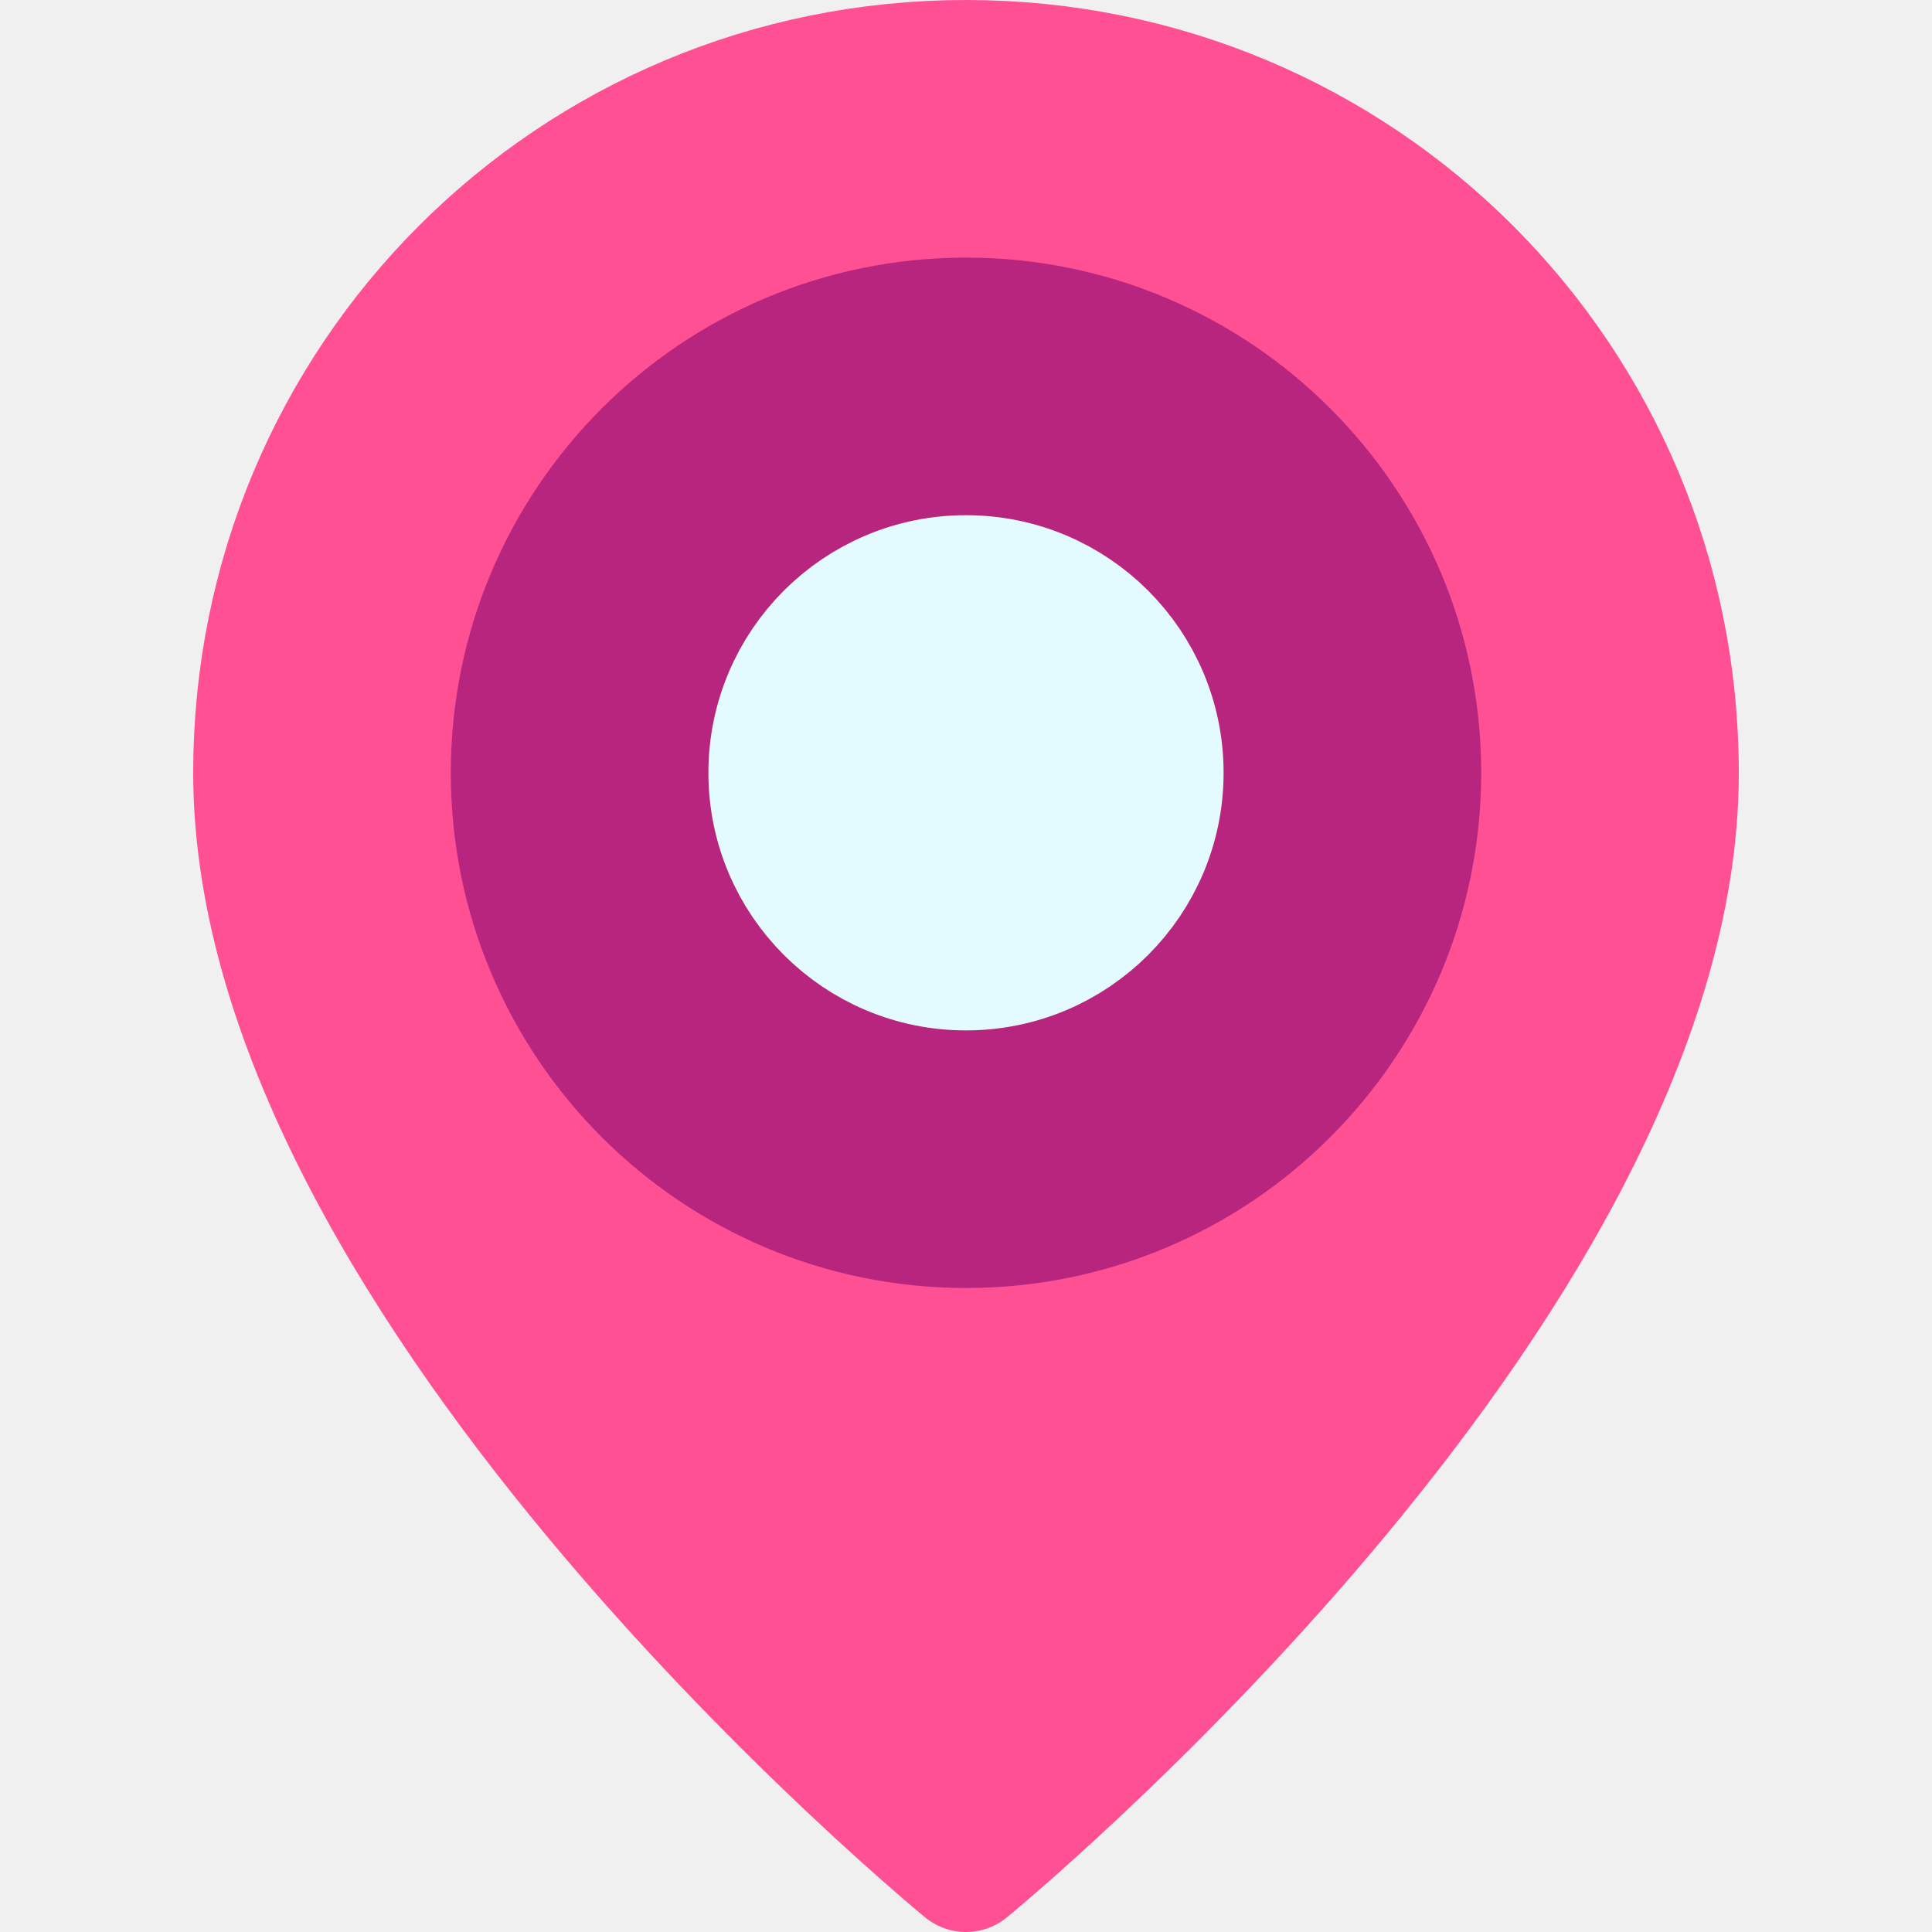
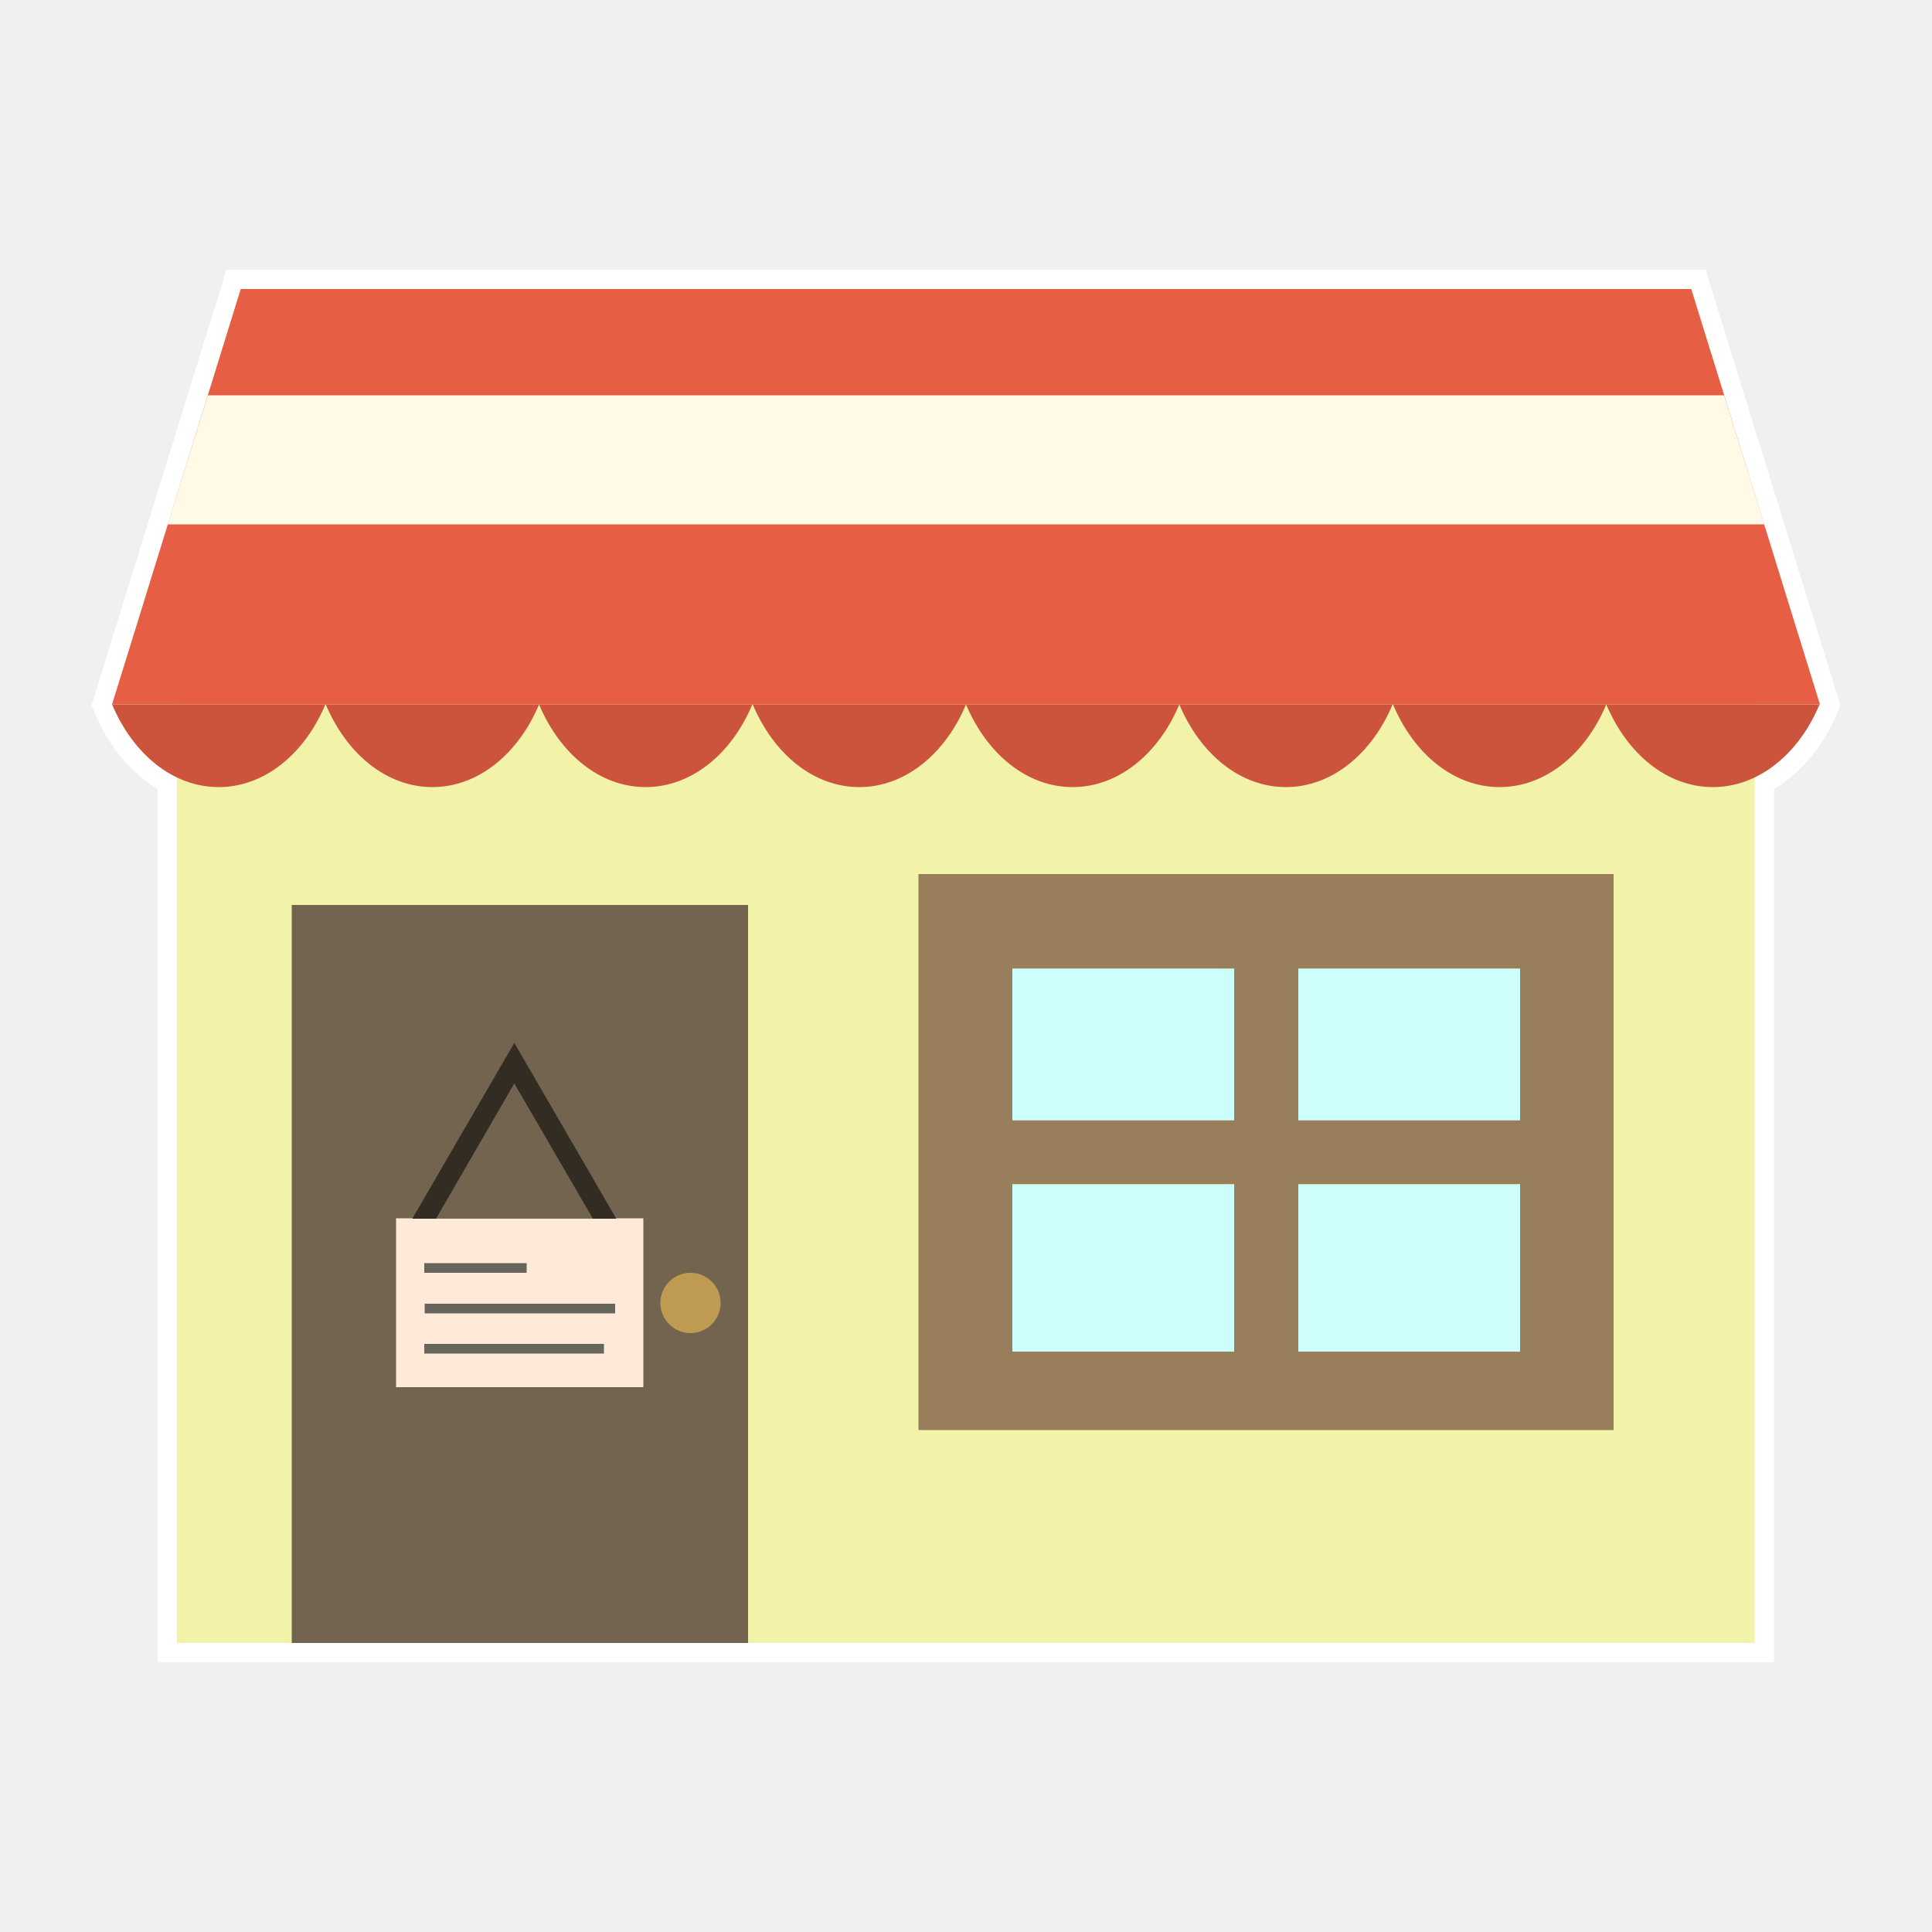
- <svg xmlns="http://www.w3.org/2000/svg" version="1.1" id="Layer_1" viewBox="0 0 30 30" xml:space="preserve">
+ <svg xmlns="http://www.w3.org/2000/svg" version="1.1" viewBox="0 0 500 500" xml:space="preserve">
  <style type="text/css">
- 	.st0{fill:none;stroke:#6C3DB7;stroke-width:4;stroke-linecap:round;stroke-linejoin:round;stroke-miterlimit:10;}
- 	.st1{fill:none;stroke:#1F992A;stroke-width:4;stroke-linecap:round;stroke-linejoin:round;stroke-miterlimit:10;}
- 	.st2{fill:none;stroke:#6A83BA;stroke-width:4;stroke-linecap:round;stroke-linejoin:round;stroke-miterlimit:10;}
- 	.st3{fill:#8A8AFF;stroke:#8A8AFF;stroke-width:2;stroke-linecap:round;stroke-linejoin:round;stroke-miterlimit:10;}
- 	.st4{fill:#6C3DB7;stroke:#6C3DB7;stroke-width:2;stroke-linecap:round;stroke-linejoin:round;stroke-miterlimit:10;}
- 	.st5{fill:#A576FF;stroke:#A576FF;stroke-width:2;stroke-linecap:round;stroke-linejoin:round;stroke-miterlimit:10;}
- 	.st6{fill:#F2BB41;stroke:#F2BB41;stroke-width:2;stroke-linecap:round;stroke-linejoin:round;stroke-miterlimit:10;}
- 	.st7{fill:#E08838;stroke:#E08838;stroke-width:2;stroke-linecap:round;stroke-linejoin:round;stroke-miterlimit:10;}
- 	.st8{fill:#1F992A;stroke:#1F992A;stroke-width:2;stroke-linecap:round;stroke-linejoin:round;stroke-miterlimit:10;}
- 	.st9{fill:#5EC11E;stroke:#5EC11E;stroke-width:2;stroke-linecap:round;stroke-linejoin:round;stroke-miterlimit:10;}
- 	.st10{fill:#E3FAFF;stroke:#E3FAFF;stroke-width:2;stroke-linecap:round;stroke-linejoin:round;stroke-miterlimit:10;}
- 	.st11{fill:#FF5093;stroke:#FF5093;stroke-width:2;stroke-linecap:round;stroke-linejoin:round;stroke-miterlimit:10;}
- 	.st12{fill:#B7257F;stroke:#B7257F;stroke-width:2;stroke-linecap:round;stroke-linejoin:round;stroke-miterlimit:10;}
- 	.st13{fill:#5189E5;stroke:#5189E5;stroke-width:2;stroke-linecap:round;stroke-linejoin:round;stroke-miterlimit:10;}
- 	.st14{fill:#6EBAFF;stroke:#6EBAFF;stroke-width:2;stroke-linecap:round;stroke-linejoin:round;stroke-miterlimit:10;}
- 	.st15{fill:#EDD977;stroke:#EDD977;stroke-width:2;stroke-linecap:round;stroke-linejoin:round;stroke-miterlimit:10;}
- 	.st16{fill:#8C43FF;stroke:#8C43FF;stroke-width:2;stroke-linecap:round;stroke-linejoin:round;stroke-miterlimit:10;}
- 	.st17{fill:#5252BA;stroke:#5252BA;stroke-width:2;stroke-linecap:round;stroke-linejoin:round;stroke-miterlimit:10;}
- 	.st18{fill:none;stroke:#E3FAFF;stroke-width:4;stroke-linecap:round;stroke-linejoin:round;stroke-miterlimit:10;}
- 	.st19{fill:#354C75;stroke:#354C75;stroke-width:2;stroke-linecap:round;stroke-linejoin:round;stroke-miterlimit:10;}
+ 	.st0{fill:#FFFFFF;stroke:#FFFFFF;stroke-width:10;stroke-miterlimit:10;}
+ 	.st1{fill:#F2F2A9;}
+ 	.st2{fill:#736450;}
+ 	.st3{fill:#FFEAD9;}
+ 	.st4{fill:#332C23;}
+ 	.st5{fill:#66665C;}
+ 	.st6{fill:#CC543D;}
+ 	.st7{fill:#BF9B52;}
+ 	.st8{fill:#997E5C;}
+ 	.st9{fill:#CCFFFC;}
+ 	.st10{fill:#E65F45;}
+ 	.st11{fill:#FFFAE6;}
</style>
-   <path class="st11" d="M26,12c0,8-11,17-11,17S4,20,4,12C4,5.9,8.9,1,15,1S26,5.9,26,12z" />
-   <circle class="st12" cx="15" cy="12" r="7" />
-   <circle class="st10" cx="15" cy="12" r="3" />
+   <g id="border">
+     <path class="st0" d="M471,182.3L437.7,74.8H62.3L29,182.3c3.6,8.7,9.6,15.5,16.8,18.9v224h29.6h118.1h260.6v-224   C461.4,197.8,467.4,191,471,182.3z" />
+   </g>
+   <g id="object">
+     <g>
+       <rect x="45.8" y="176.9" class="st1" width="408.3" height="248.3" />
+       <rect x="75.5" y="234.2" class="st2" width="118.1" height="191" />
+       <rect x="102.5" y="315.3" class="st3" width="64" height="43.7" />
+       <path class="st4" d="M133.1,269.9l-26.4,45.5h52.8L133.1,269.9z M133.1,280.4l20.3,34.9h-40.5L133.1,280.4z" />
+       <rect x="109.8" y="326.9" class="st5" width="26.5" height="2.5" />
+       <rect x="109.9" y="337.4" class="st5" width="49.3" height="2.5" />
+       <rect x="109.8" y="347.8" class="st5" width="46.5" height="2.5" />
+       <g>
+         <path class="st6" d="M415.7,182.3c5.4,12.8,15.7,21.4,27.6,21.4c11.9,0,22.3-8.7,27.6-21.4H415.7z" />
+         <path class="st6" d="M360.5,182.3c5.4,12.8,15.7,21.4,27.6,21.4s22.3-8.7,27.6-21.4H360.5z" />
+         <path class="st6" d="M305.2,182.3c5.4,12.8,15.7,21.4,27.6,21.4c11.9,0,22.3-8.7,27.6-21.4H305.2z" />
+         <path class="st6" d="M250,182.3c5.4,12.8,15.7,21.4,27.6,21.4s22.3-8.7,27.6-21.4H250z" />
+         <path class="st6" d="M194.8,182.3c5.4,12.8,15.7,21.4,27.6,21.4c11.9,0,22.3-8.7,27.6-21.4H194.8z" />
+         <path class="st6" d="M139.5,182.3c5.4,12.8,15.7,21.4,27.6,21.4c11.9,0,22.3-8.7,27.6-21.4H139.5z" />
+         <path class="st6" d="M84.3,182.3c5.4,12.8,15.7,21.4,27.6,21.4s22.3-8.7,27.6-21.4H84.3z" />
+         <path class="st6" d="M29,182.3c5.4,12.8,15.7,21.4,27.6,21.4s22.3-8.7,27.6-21.4H29z" />
+       </g>
+       <circle class="st7" cx="178.7" cy="337.2" r="7.8" />
+       <path class="st8" d="M237.7,226.2v143.9h179.9V226.2H237.7z M393.4,289.9H336v-39.2h57.4V289.9z M319.4,250.7v39.2H262v-39.2    H319.4z M262,306.5h57.4v43.3H262V306.5z M336,349.8v-43.3h57.4v43.3H336z" />
+       <g>
+         <rect x="336" y="306.5" class="st9" width="57.4" height="43.3" />
+         <rect x="262" y="250.7" class="st9" width="57.4" height="39.2" />
+         <rect x="262" y="306.5" class="st9" width="57.4" height="43.3" />
+         <rect x="336" y="250.7" class="st9" width="57.4" height="39.2" />
+       </g>
+       <polygon class="st10" points="437.7,74.8 62.3,74.8 29,182.3 62.5,182.3 437.5,182.3 437.7,182.3 471,182.3   " />
+       <polygon class="st11" points="43.4,135.7 456.6,135.7 446.2,102.3 53.8,102.3   " />
+     </g>
+   </g>
</svg>
